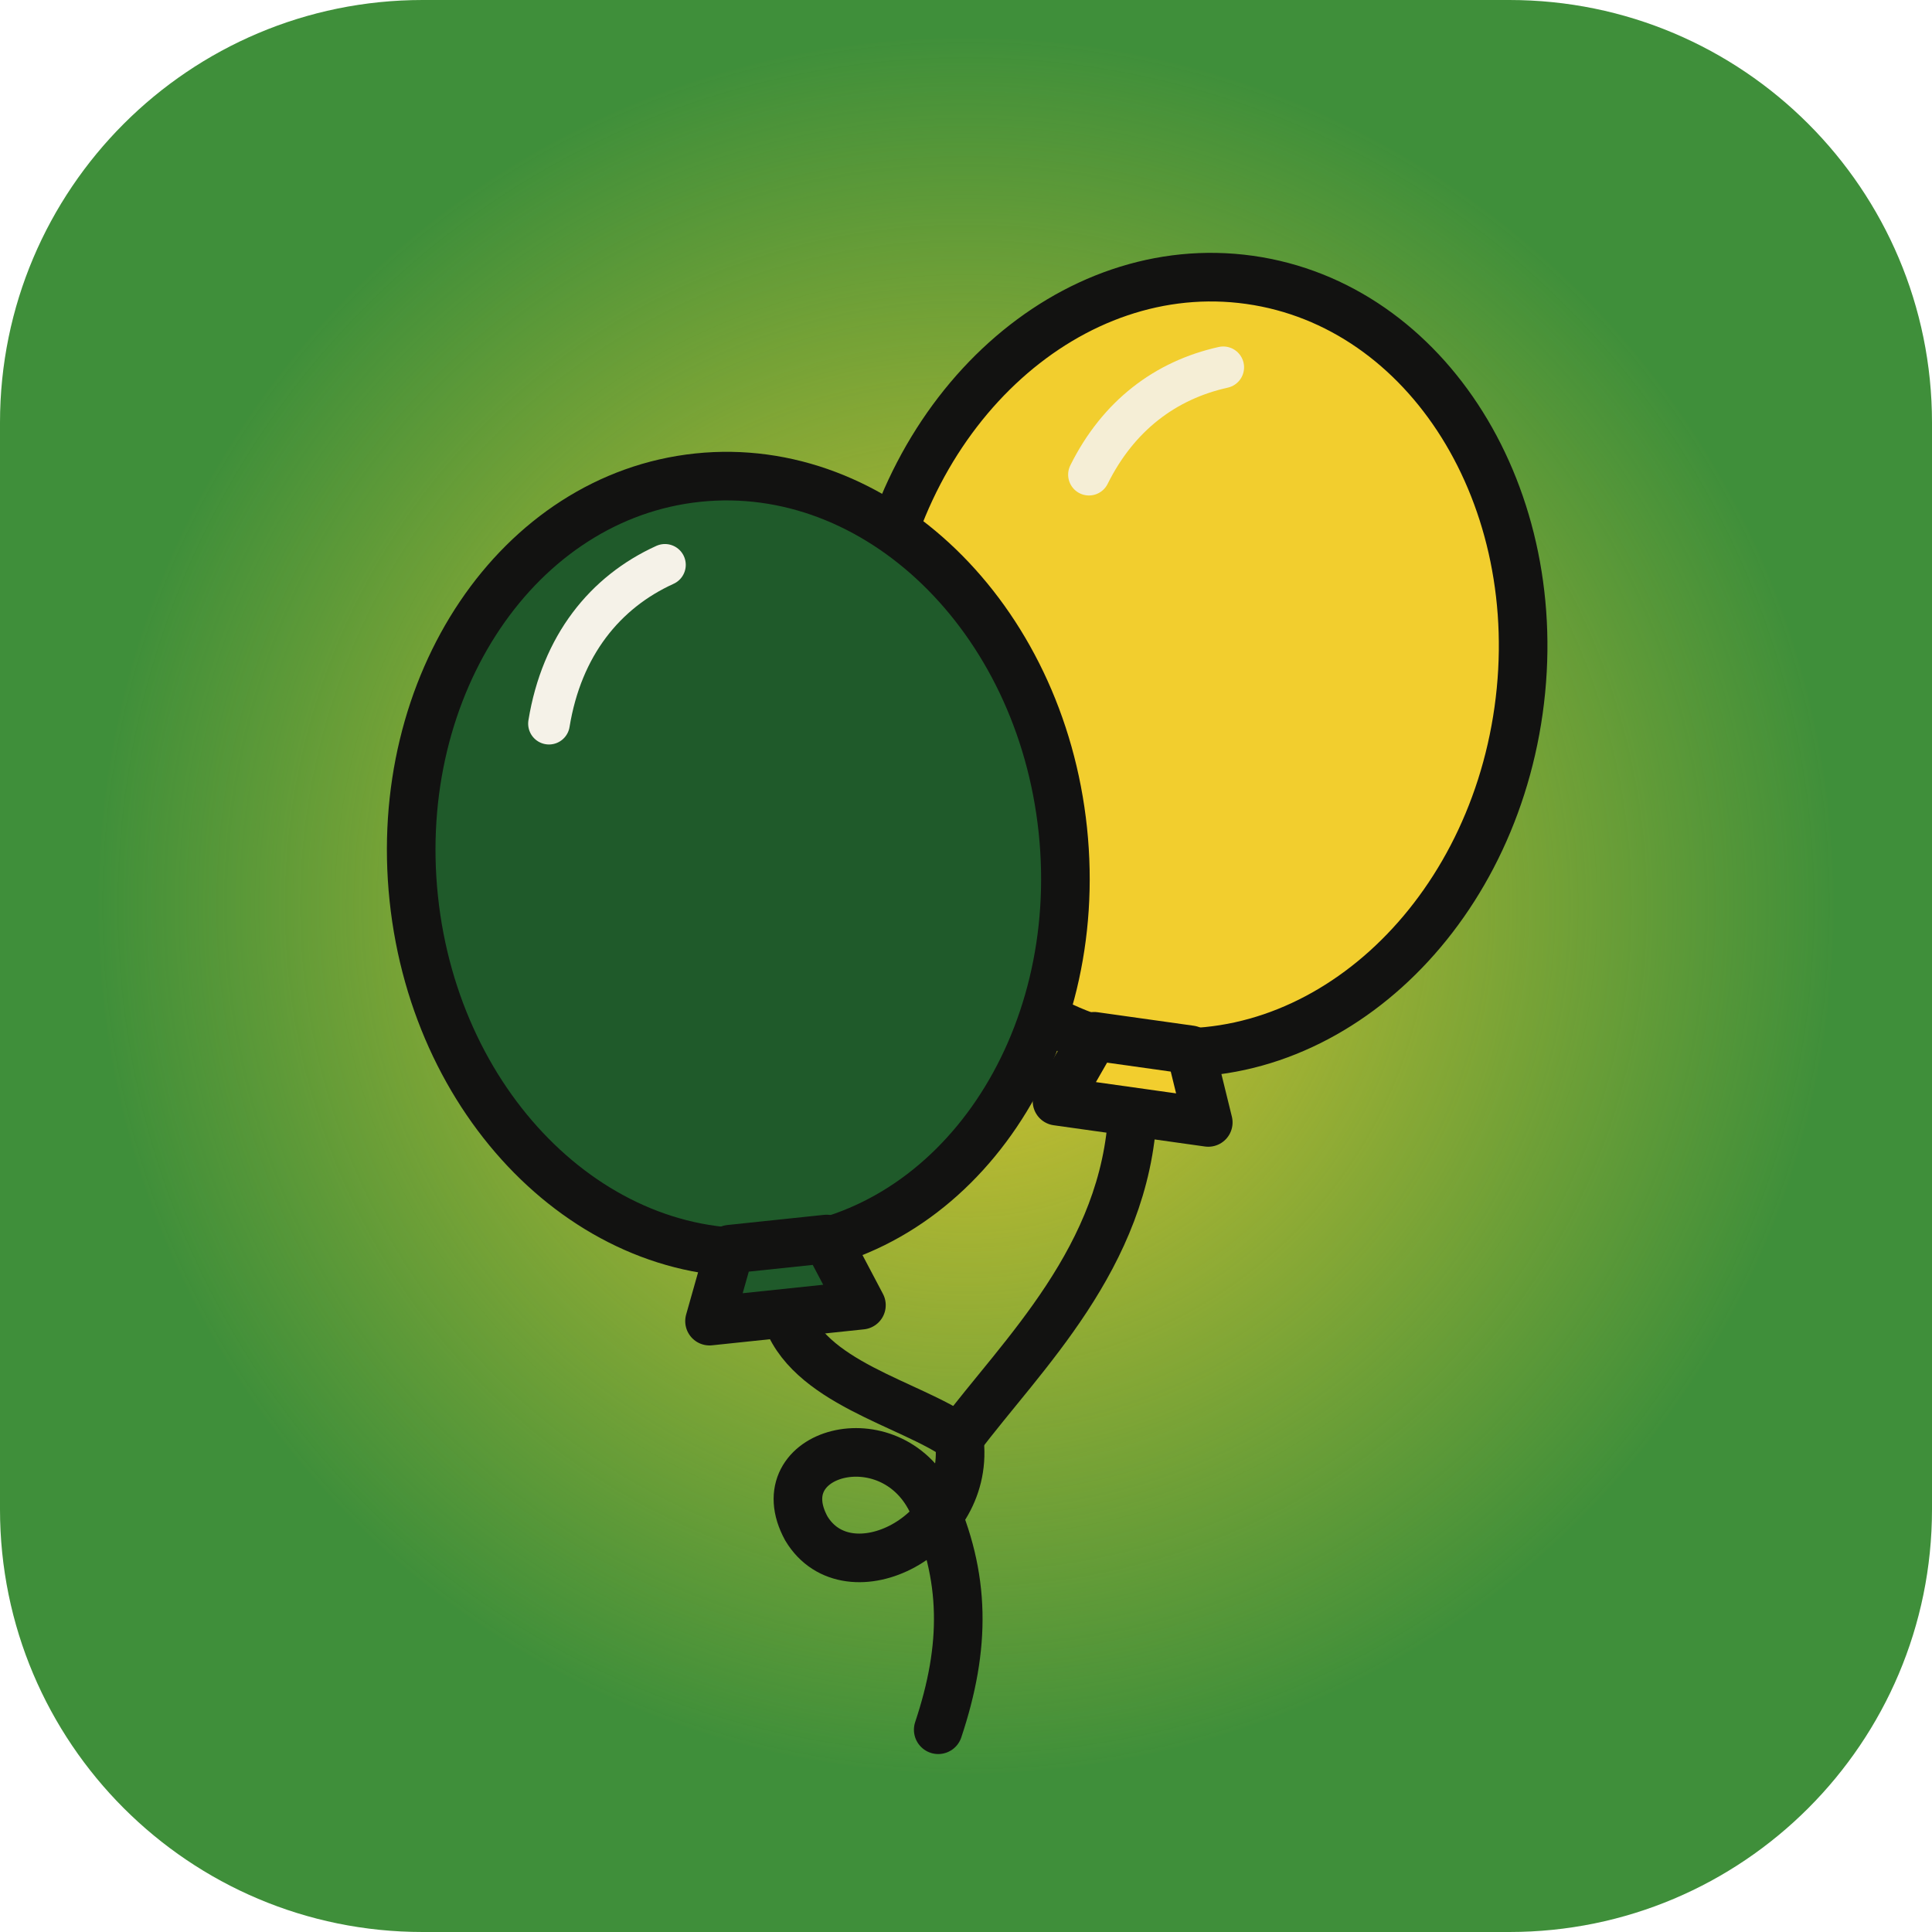
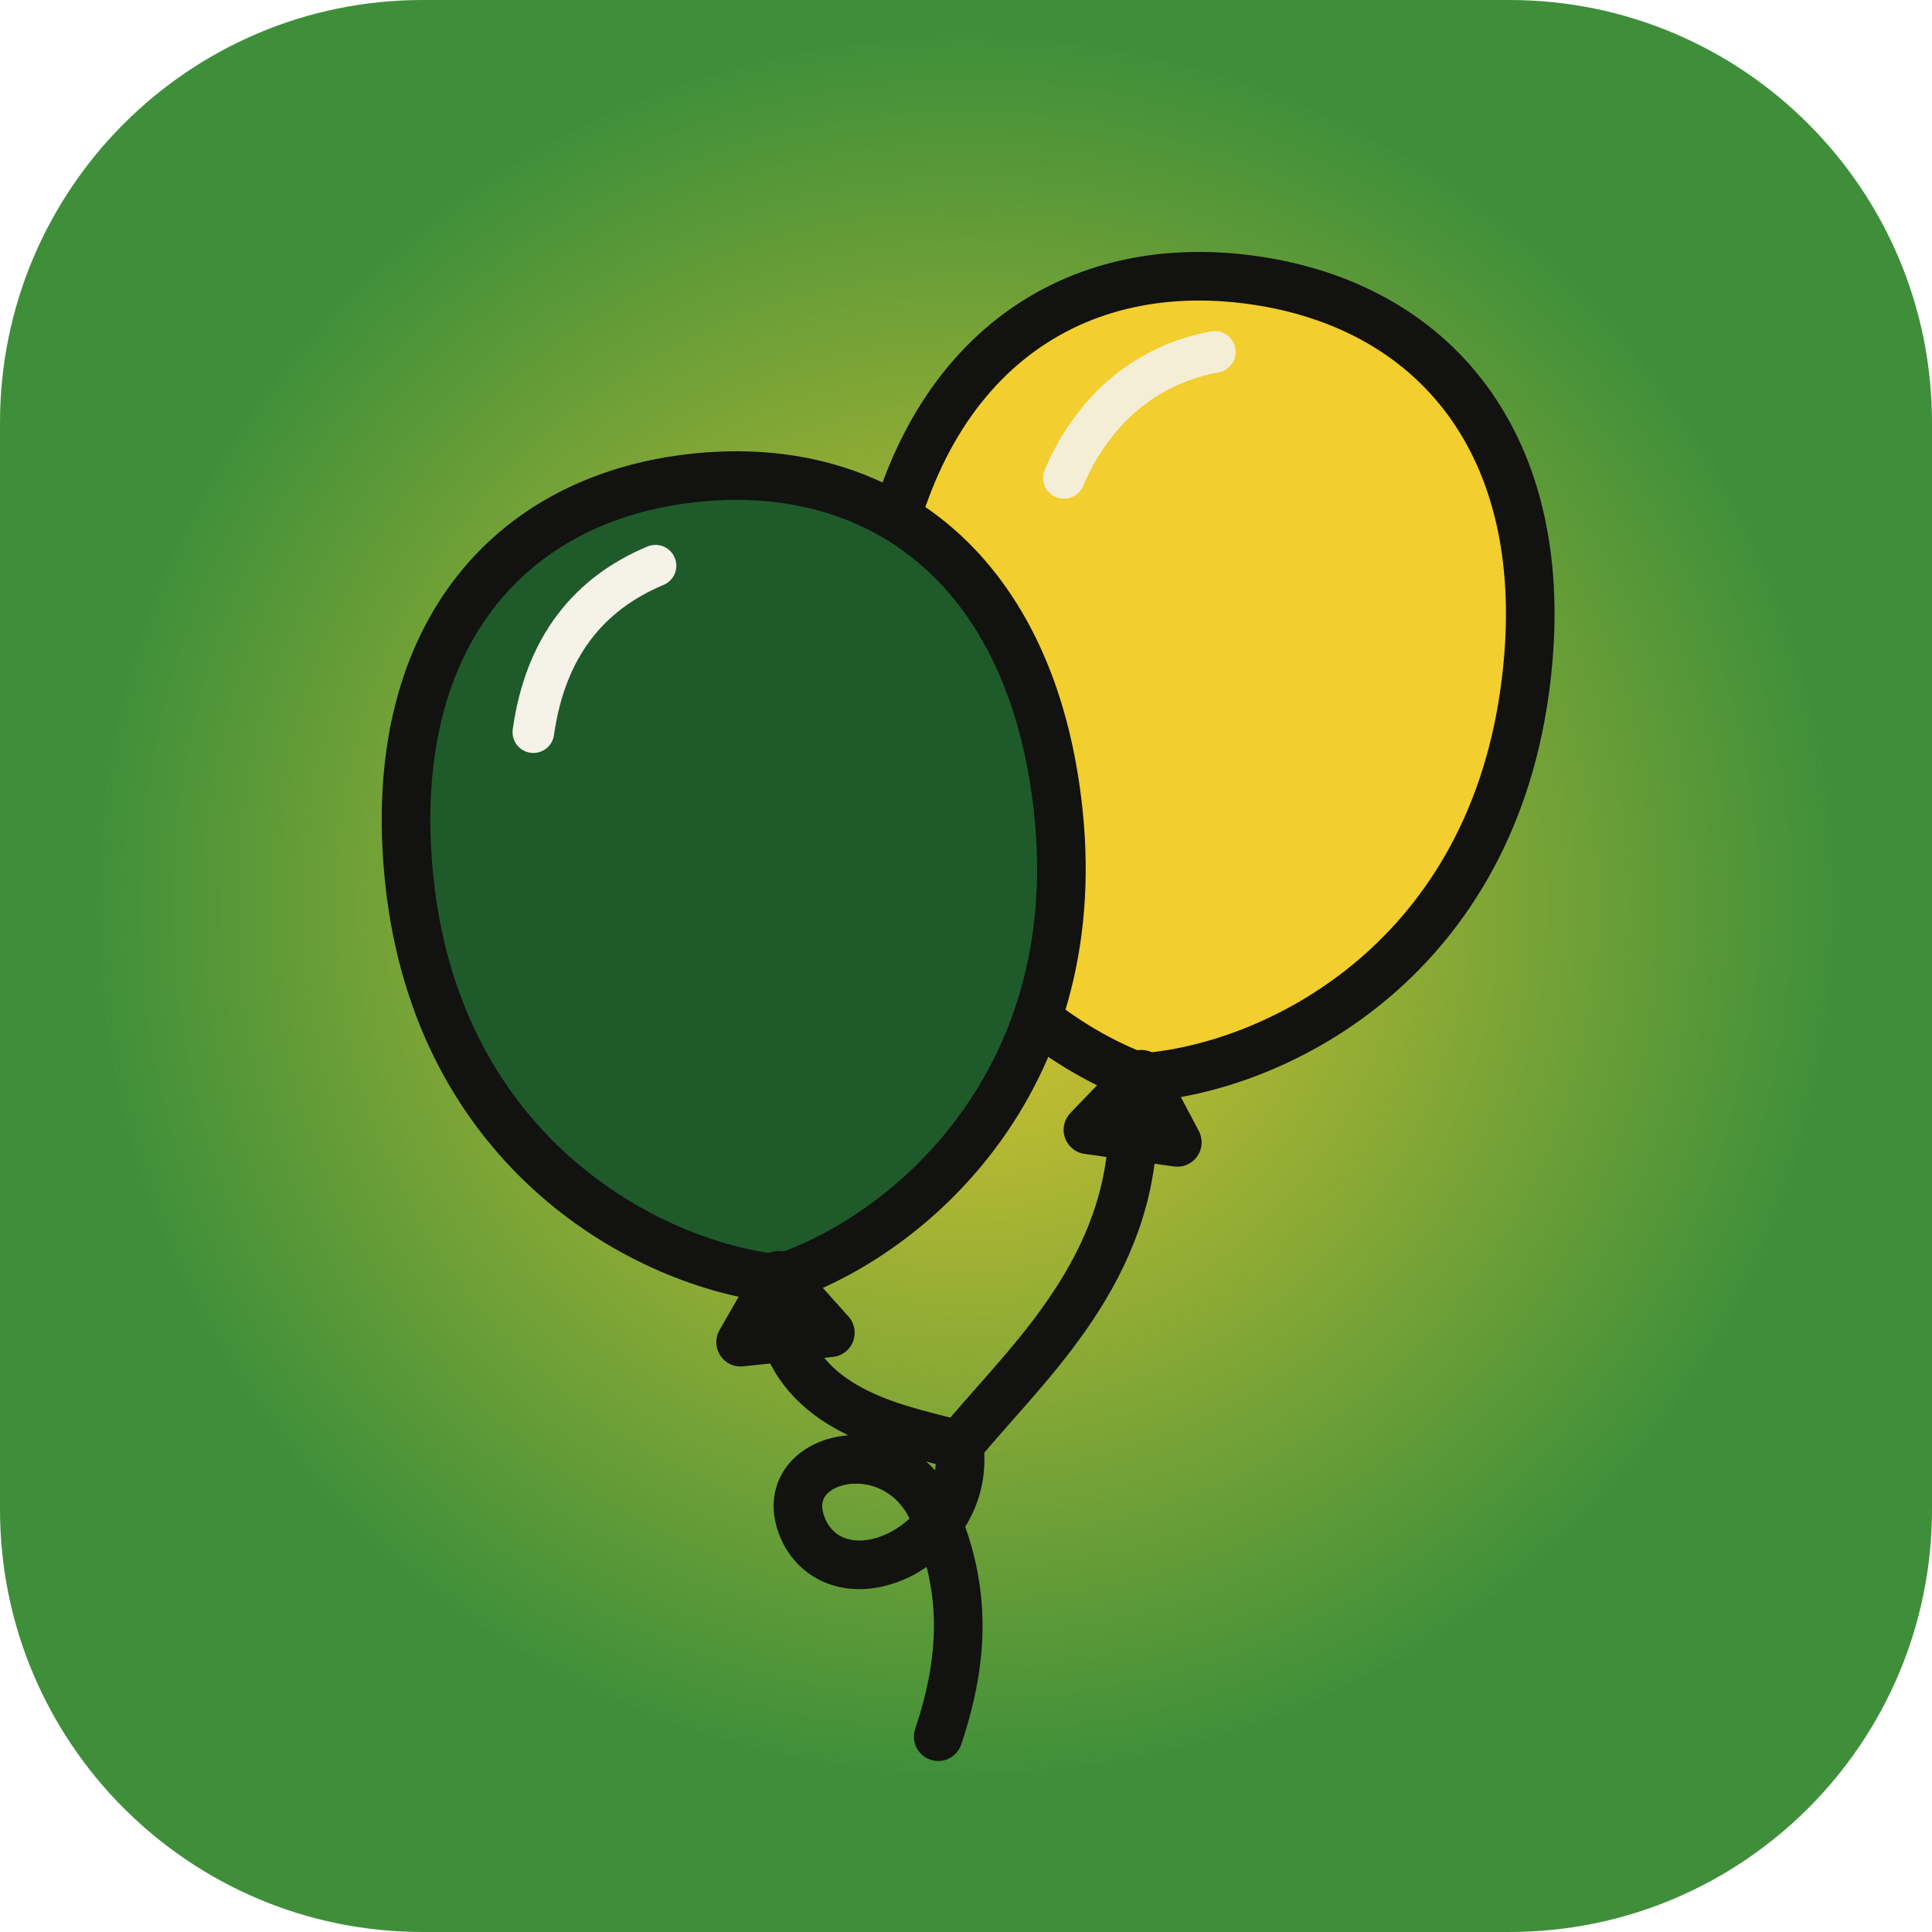
<svg xmlns="http://www.w3.org/2000/svg" viewBox="0 0 512 512">
  <rect width="512" height="512" rx="112" fill="#3F8F3A" />
  <defs>
    <radialGradient id="b">
      <stop offset="0" stop-color="#F2CE2E" stop-opacity=".9" />
      <stop offset="1" stop-color="#F2CE2E" stop-opacity="0" />
    </radialGradient>
  </defs>
  <circle cx="256" cy="240" r="230" fill="url(#b)" />
  <g transform="translate(256 256) scale(0.92) translate(-256 -256)" stroke="#121211" stroke-width="14" stroke-linecap="round" stroke-linejoin="round">
-     <path d="M304 298 C 302 340, 272 368, 254 392" fill="none" />
-     <path d="M204 356 C 210 376, 240 382, 254 392" fill="none" />
-     <path d="M254 392 C 258 420, 222 438, 210 418 C 198 396, 234 386, 246 410 C 256 432, 256 452, 248 476" fill="none" />
-     <g transform="rotate(8 304 298)">
-       <ellipse cx="304" cy="168" rx="94" ry="112" fill="#F2CE2E" />
-       <path d="M290 278 L318 278 L326 298 L282 298 Z" fill="#F2CE2E" />
-       <path d="M266 118 C 272 100, 284 88, 300 82" fill="none" stroke="#F5F2E8" stroke-width="12" opacity=".9" />
+     <path d="M304 305 C 302 346, 272 372, 254 394" fill="none" />
+     <path d="M204 363 C 212 386, 240 390, 254 394" fill="none" />
+     <path d="M254 394 C 258 422, 222 440, 210 420 C 198 398, 234 388, 246 412 C 256 434, 256 454, 248 478" fill="none" />
+     <g transform="rotate(8 304 305)">
+       <path d="M304 288 C 341.6 280, 398 241.6, 398 162.72     C 398 93.12, 358.52 56, 304 56     C 249.48 56, 210 93.12, 210 162.72     C 210 241.6, 266.4 280, 304 288 Z" fill="#F2CE2E" />
+       <path d="M291 305 L317 305 L304 287 Z" fill="#F2CE2E" />
+       <path d="M258 120 C 264 98, 278 84, 296 78" fill="none" stroke="#F5F2E8" stroke-width="12" opacity=".9" />
    </g>
-     <g transform="rotate(-6 204 356)">
-       <ellipse cx="204" cy="226" rx="94" ry="112" fill="#1F5A2A" />
-       <path d="M190 336 L218 336 L226 356 L182 356 Z" fill="#1F5A2A" />
-       <path d="M154 180 C 160 158, 174 144, 192 138" fill="none" stroke="#F5F2E8" stroke-width="12" />
+     <g transform="rotate(-6 204 363)">
+       <path d="M204 346 C 241.6 338, 298 299.6, 298 220.72     C 298 151.12, 258.52 114, 204 114     C 149.48 114, 110 151.12, 110 220.72     C 110 299.6, 166.4 338, 204 346 Z" fill="#1F5A2A" />
+       <path d="M191 363 L217 363 L204 345 Z" fill="#1F5A2A" />
+       <path d="M150 182 C 156 158, 170 144, 190 138" fill="none" stroke="#F5F2E8" stroke-width="12" />
    </g>
  </g>
</svg>
